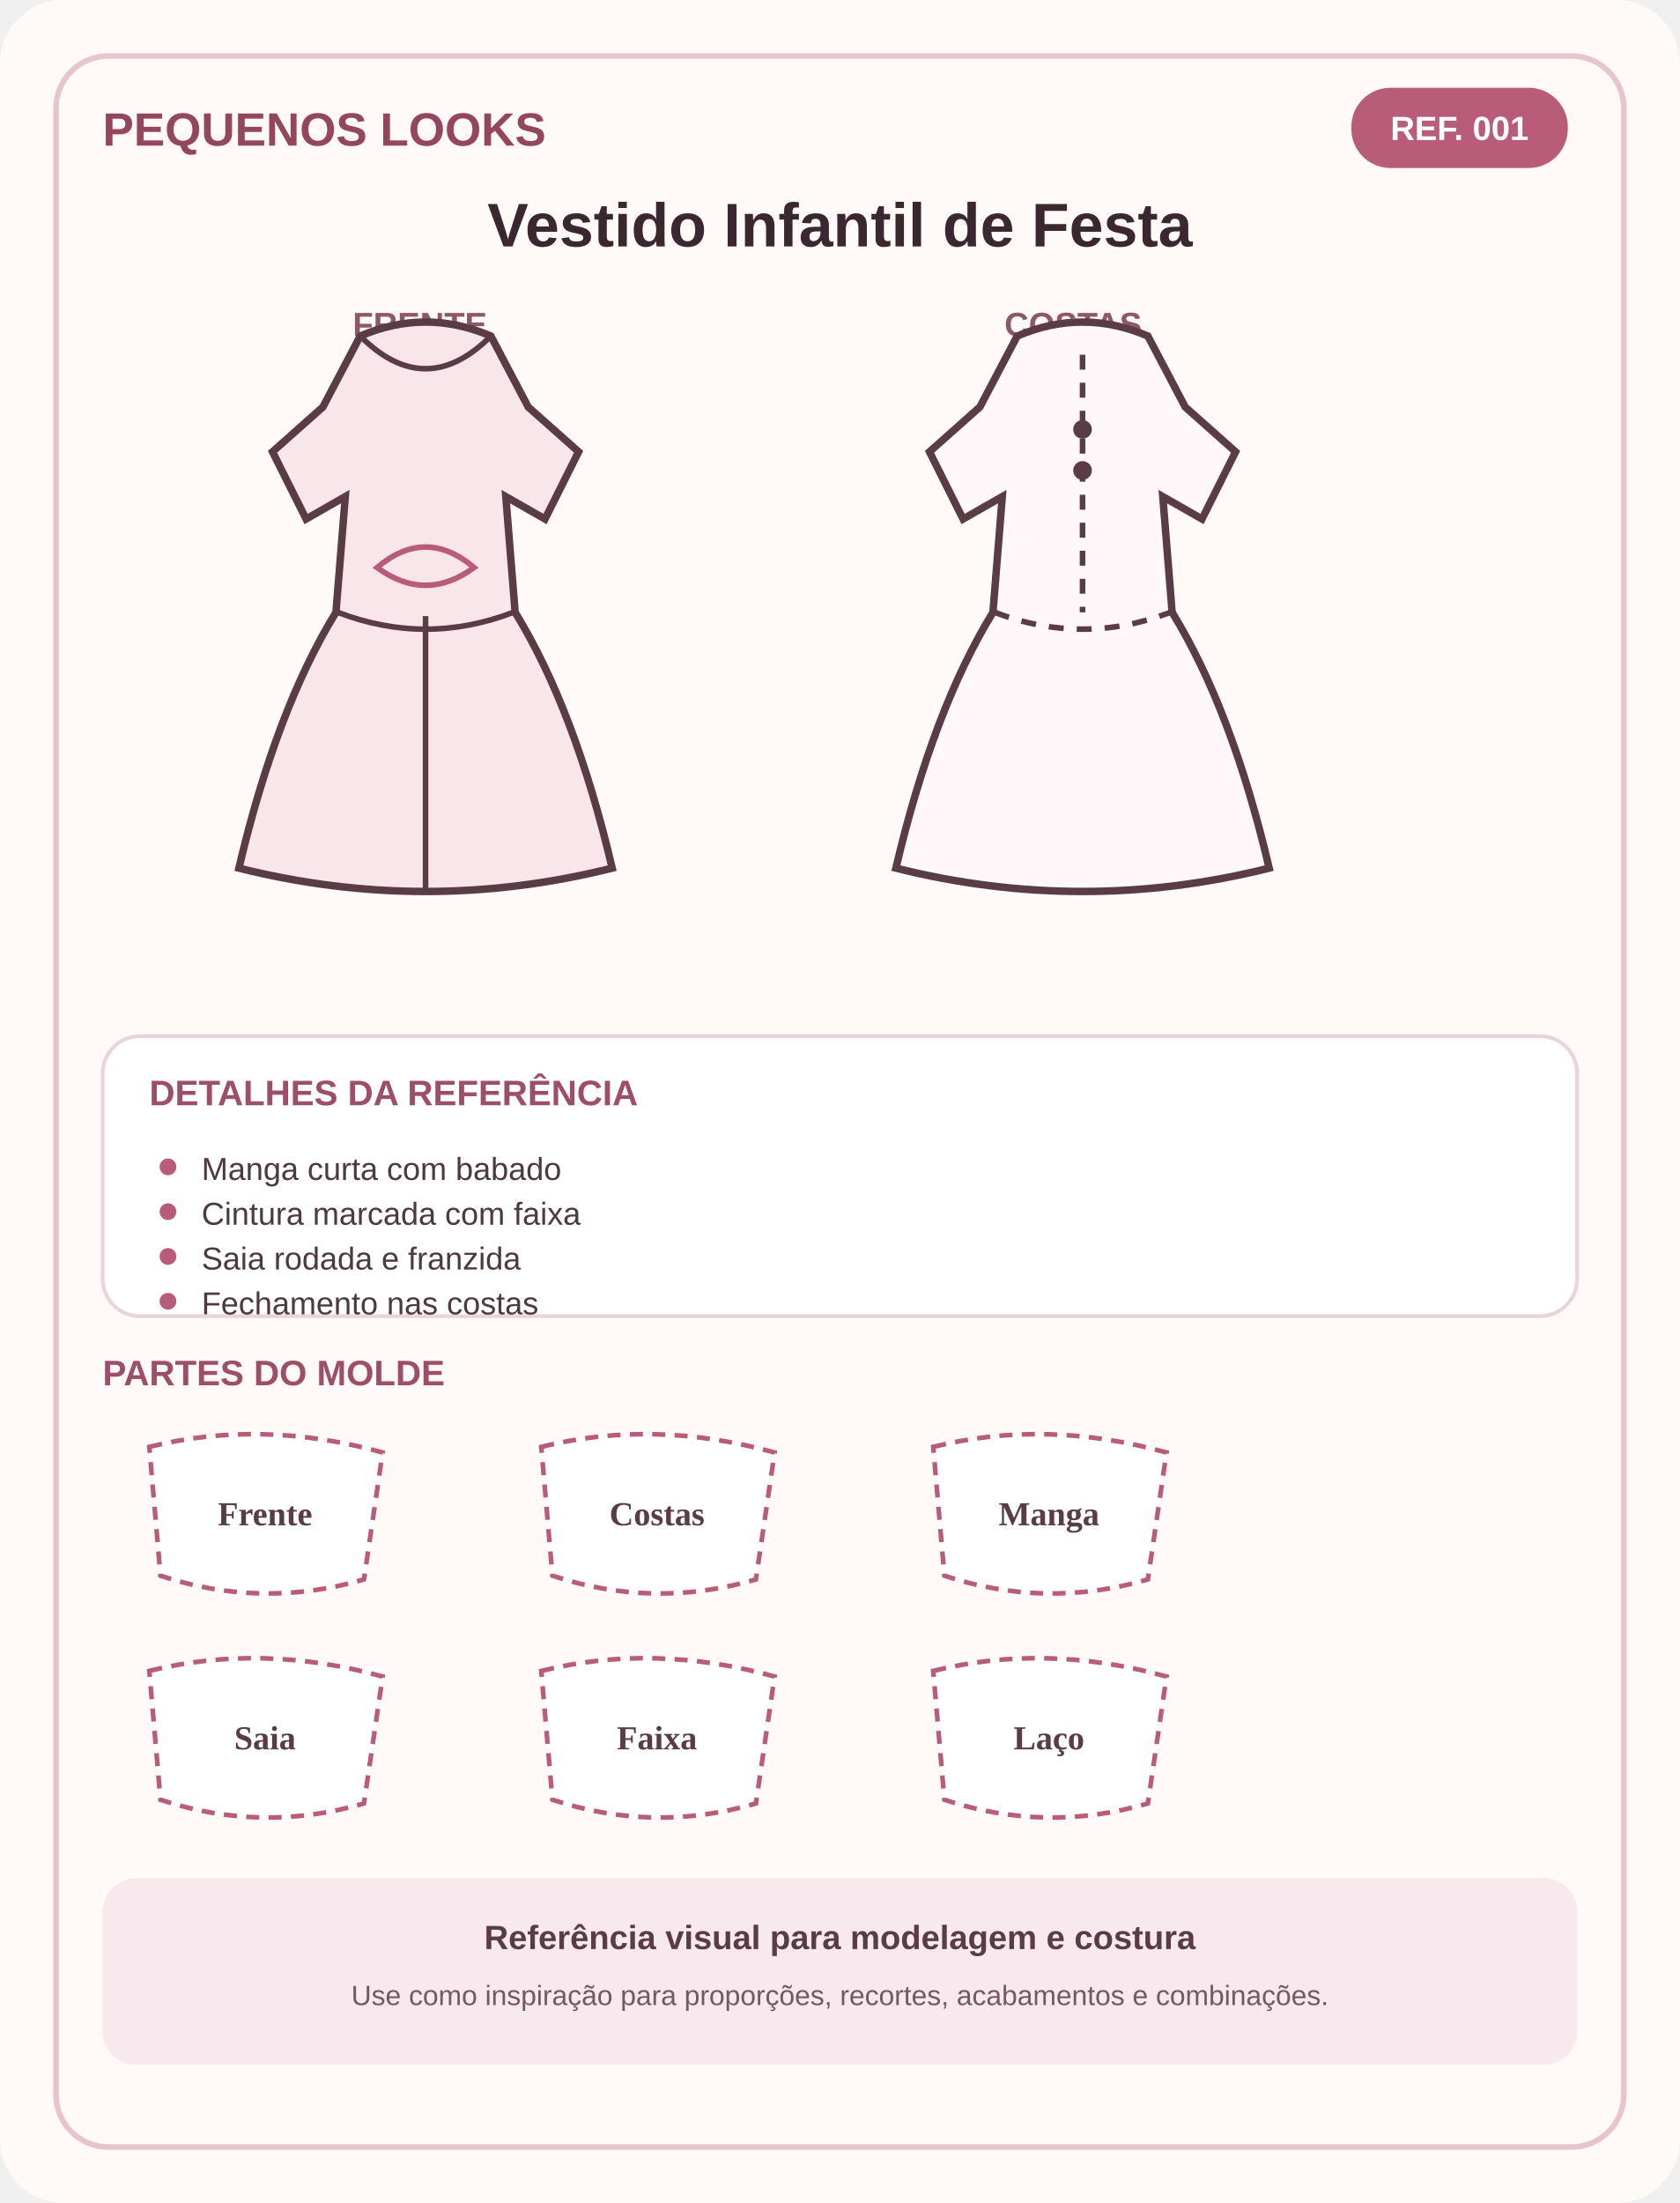
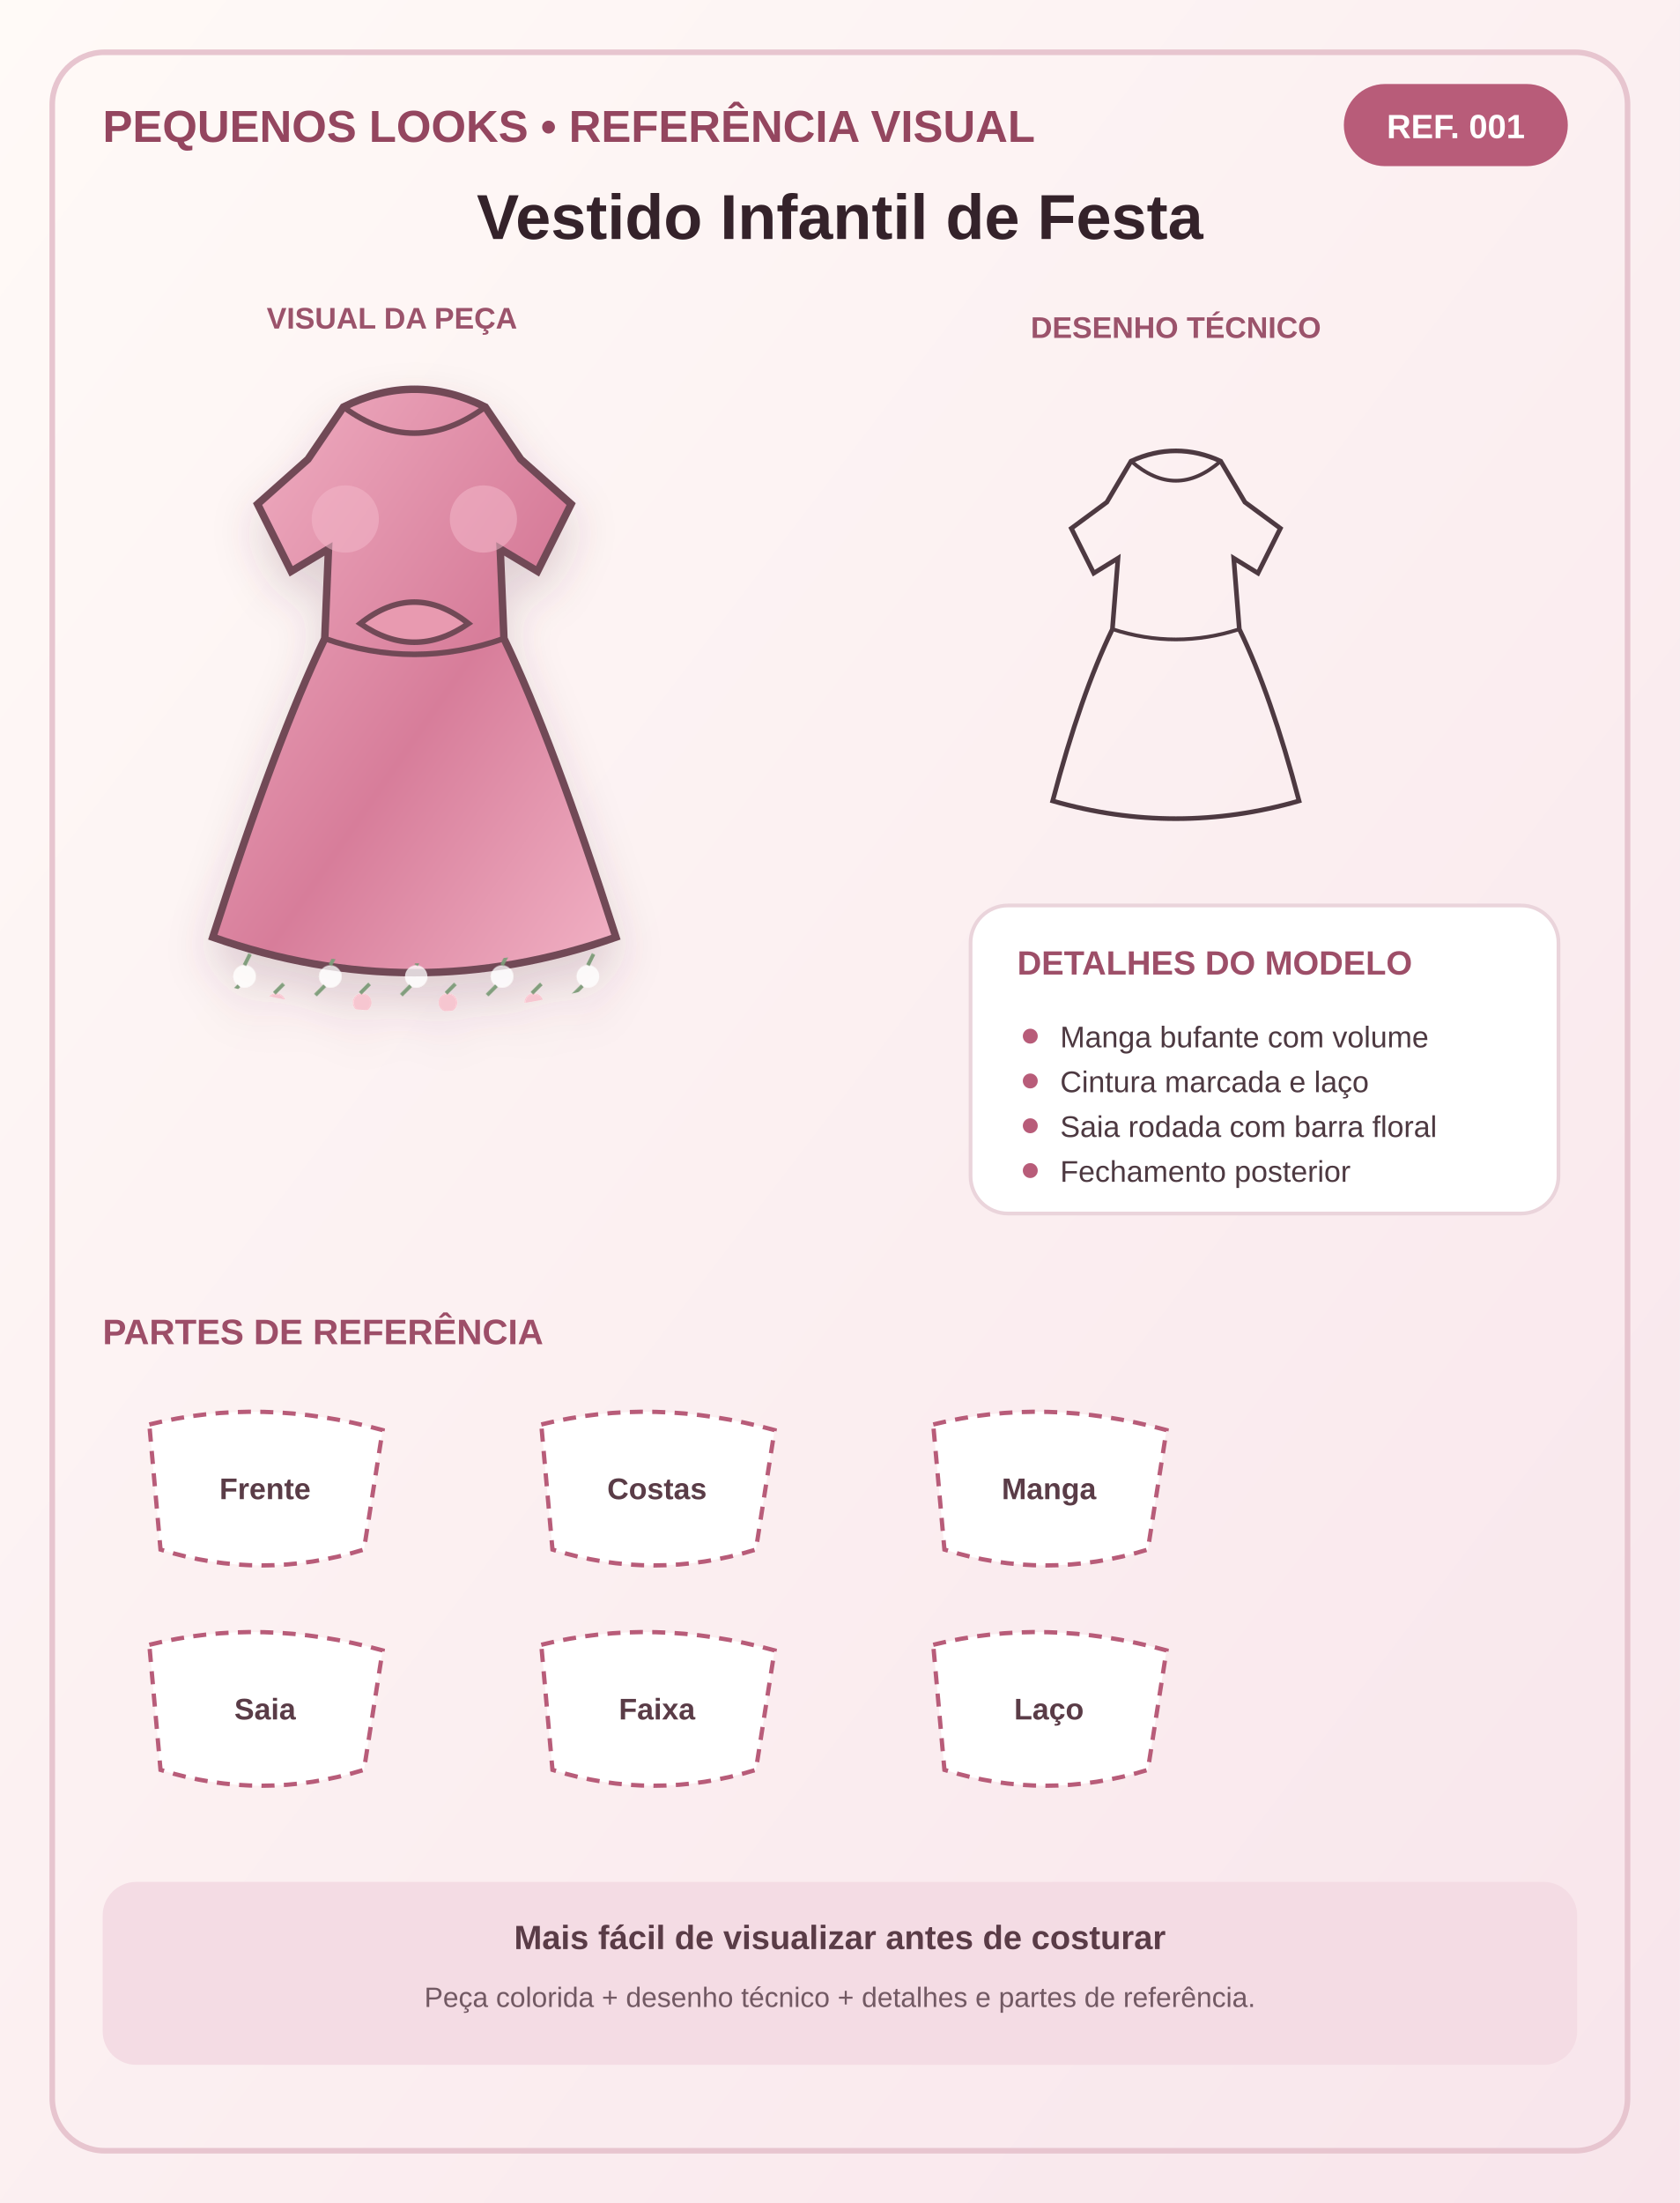
<svg xmlns="http://www.w3.org/2000/svg" width="900" height="1180" viewBox="0 0 900 1180">
-   <rect width="900" height="1180" rx="34" fill="#fffaf7" />
-   <rect x="30" y="30" width="840" height="1120" rx="28" fill="none" stroke="#e7c5cf" stroke-width="3" />
-   <text x="55" y="78" font-family="Montserrat,Arial,sans-serif" font-size="25" font-weight="900" fill="#94465f">PEQUENOS LOOKS</text>
-   <rect x="724" y="47" width="116" height="43" rx="21" fill="#b85c79" />
-   <text x="782" y="75" text-anchor="middle" font-family="Arial,sans-serif" font-size="18" font-weight="700" fill="#fff">REF. 001</text>
-   <text x="450" y="132" text-anchor="middle" font-family="Montserrat,Arial,sans-serif" font-size="33" font-weight="900" fill="#3b2730">Vestido Infantil de Festa</text>
-   <text x="225" y="180" text-anchor="middle" font-family="Arial,sans-serif" font-size="18" font-weight="700" fill="#8d596a">FRENTE</text>
-   <text x="575" y="180" text-anchor="middle" font-family="Arial,sans-serif" font-size="18" font-weight="700" fill="#8d596a">COSTAS</text>
-   <g transform="translate(78 160)">
-     <path d="M115 20 Q150 5 185 20 L205 58 L232 82 L214 118 L193 106 L198 168 Q230 220 250 305 Q150 330 50 305 Q70 220 102 168 L107 106 L86 118 L68 82 L95 58 Z" fill="#f8e6eb" stroke="#5a3c47" stroke-width="4" />
-     <path d="M115 20 Q150 55 185 20 M103 168 Q150 186 197 168 M150 170 L150 316" fill="none" stroke="#5a3c47" stroke-width="3" />
-     <path d="M124 144 Q150 122 176 144 Q150 163 124 144Z" fill="none" stroke="#b85c79" stroke-width="3" />
+   <defs>
+     <linearGradient id="bg" x1="0" y1="0" x2="1" y2="1">
+       <stop stop-color="#fffaf7" />
+       <stop offset="1" stop-color="#f8e5eb" />
+     </linearGradient>
+     <linearGradient id="fabric" x1="0" y1="0" x2="1" y2="1">
+       <stop stop-color="#f2b2c5" />
+       <stop offset=".55" stop-color="#d77d9a" />
+       <stop offset="1" stop-color="#f2b2c5" />
+     </linearGradient>
+     <filter id="shadow" x="-20%" y="-20%" width="140%" height="140%">
+       <feDropShadow dx="0" dy="12" stdDeviation="12" flood-color="#6d4050" flood-opacity=".2" />
+     </filter>
+     <pattern id="floral" width="46" height="46" patternUnits="userSpaceOnUse">
+       <circle cx="13" cy="13" r="6" fill="#fff" opacity=".8" />
+       <circle cx="30" cy="27" r="5" fill="#f7c5cf" />
+       <path d="M13 7l3-6M29 22l5-5M10 18l-5 5" stroke="#7c9a78" stroke-width="2" />
+     </pattern>
+   </defs>
+   <rect width="900" height="1180" fill="url(#bg)" />
+   <rect x="28" y="28" width="844" height="1124" rx="28" fill="none" stroke="#e7c5cf" stroke-width="3" />
+   <text x="55" y="76" font-family="Arial" font-size="24" font-weight="900" fill="#94465f">PEQUENOS LOOKS • REFERÊNCIA VISUAL</text>
+   <rect x="720" y="45" width="120" height="44" rx="22" fill="#b85c79" />
+   <text x="780" y="74" text-anchor="middle" font-family="Arial" font-size="18" font-weight="700" fill="#fff">REF. 001</text>
+   <text x="450" y="128" text-anchor="middle" font-family="Arial" font-size="34" font-weight="900" fill="#34222a">Vestido Infantil de Festa</text>
+   <text x="210" y="176" text-anchor="middle" font-family="Arial" font-size="16" font-weight="800" fill="#9b536b">VISUAL DA PEÇA</text>
+   <g transform="translate(72 188)" filter="url(#shadow)">
+     <path d="M112 30 Q150 11 188 30 L207 58 L234 82 L216 118 L196 106 L198 154 Q224 208 258 314 Q150 352 42 314 Q76 208 102 154 L104 106 L84 118 L66 82 L93 58 Z" fill="url(#fabric)" stroke="#714957" stroke-width="4" />
+     <path d="M112 30 Q150 58 188 30 M102 154 Q150 171 198 154" fill="none" stroke="#714957" stroke-width="3" />
+     <path d="M44 314 Q150 342 256 314 L258 338 Q150 370 42 338Z" fill="url(#floral)" opacity=".95" />
+     <path d="M121 146 Q150 123 179 146 Q150 166 121 146Z" fill="#e89ab0" stroke="#714957" stroke-width="3" />
+     <circle cx="113" cy="90" r="18" fill="#f2b7c8" opacity=".55" />
+     <circle cx="187" cy="90" r="18" fill="#f2b7c8" opacity=".55" />
  </g>
-   <g transform="translate(430 160)">
-     <path d="M115 20 Q150 5 185 20 L205 58 L232 82 L214 118 L193 106 L198 168 Q230 220 250 305 Q150 330 50 305 Q70 220 102 168 L107 106 L86 118 L68 82 L95 58 Z" fill="#fff7f9" stroke="#5a3c47" stroke-width="4" />
-     <path d="M150 30 L150 168 M103 168 Q150 186 197 168" fill="none" stroke="#5a3c47" stroke-width="3" stroke-dasharray="8 7" />
-     <circle cx="150" cy="70" r="5" fill="#5a3c47" />
-     <circle cx="150" cy="92" r="5" fill="#5a3c47" />
+   <g transform="translate(570 225)">
+     <text x="60" y="-44" text-anchor="middle" font-family="Arial" font-size="16" font-weight="800" fill="#9b536b">DESENHO TÉCNICO</text>
+     <path d="M36 22 Q60 11 84 22 L97 44 L116 58 L104 82 L91 74 L94 112 Q111 147 126 204 Q60 223 -6 204 Q9 147 26 112 L29 74 L16 82 L4 58 L23 44Z" fill="none" stroke="#4d3941" stroke-width="2.5" />
+     <path d="M36 22 Q60 43 84 22 M26 112 Q60 123 94 112" fill="none" stroke="#4d3941" stroke-width="2" />
  </g>
-   <rect x="55" y="555" width="790" height="150" rx="20" fill="#fff" stroke="#ead4db" stroke-width="2" />
-   <text x="80" y="592" font-family="Arial,sans-serif" font-size="19" font-weight="800" fill="#9d4e68">DETALHES DA REFERÊNCIA</text>
-   <circle cx="90" cy="625" r="4.5" fill="#b85c79" />
-   <text x="108" y="632" font-family="Arial,sans-serif" font-size="17" fill="#4d3941">Manga curta com babado</text>
-   <circle cx="90" cy="649" r="4.5" fill="#b85c79" />
-   <text x="108" y="656" font-family="Arial,sans-serif" font-size="17" fill="#4d3941">Cintura marcada com faixa</text>
-   <circle cx="90" cy="673" r="4.5" fill="#b85c79" />
-   <text x="108" y="680" font-family="Arial,sans-serif" font-size="17" fill="#4d3941">Saia rodada e franzida</text>
-   <circle cx="90" cy="697" r="4.5" fill="#b85c79" />
-   <text x="108" y="704" font-family="Arial,sans-serif" font-size="17" fill="#4d3941">Fechamento nas costas</text>
-   <text x="55" y="742" font-family="Arial,sans-serif" font-size="19" font-weight="800" fill="#9d4e68">PARTES DO MOLDE</text>
-   <g transform="translate(70 760)">
-     <path d="M10 15 Q70 0 135 18 L125 86 Q70 102 16 84Z" fill="#fff" stroke="#b85c79" stroke-width="2.5" stroke-dasharray="7 5" />
-     <text x="72" y="57" text-anchor="middle" font-size="18" font-weight="700" fill="#5a3c47">Frente</text>
+   <rect x="520" y="485" width="315" height="165" rx="20" fill="#fff" stroke="#ead4db" stroke-width="2" />
+   <text x="545" y="522" font-family="Arial" font-size="18" font-weight="800" fill="#9d4e68">DETALHES DO MODELO</text>
+   <circle cx="552" cy="555" r="4" fill="#b85c79" />
+   <text x="568" y="561" font-family="Arial" font-size="16" fill="#4d3941">Manga bufante com volume</text>
+   <circle cx="552" cy="579" r="4" fill="#b85c79" />
+   <text x="568" y="585" font-family="Arial" font-size="16" fill="#4d3941">Cintura marcada e laço</text>
+   <circle cx="552" cy="603" r="4" fill="#b85c79" />
+   <text x="568" y="609" font-family="Arial" font-size="16" fill="#4d3941">Saia rodada com barra floral</text>
+   <circle cx="552" cy="627" r="4" fill="#b85c79" />
+   <text x="568" y="633" font-family="Arial" font-size="16" fill="#4d3941">Fechamento posterior</text>
+   <text x="55" y="720" font-family="Arial" font-size="19" font-weight="800" fill="#9d4e68">PARTES DE REFERÊNCIA</text>
+   <g transform="translate(70 748)">
+     <path d="M10 15 Q70 0 135 18 L125 82 Q70 99 16 82Z" fill="#fff" stroke="#b85c79" stroke-width="2.3" stroke-dasharray="7 5" />
+     <text x="72" y="55" text-anchor="middle" font-family="Arial" font-size="16" font-weight="700" fill="#5a3c47">Frente</text>
  </g>
-   <g transform="translate(280 760)">
-     <path d="M10 15 Q70 0 135 18 L125 86 Q70 102 16 84Z" fill="#fff" stroke="#b85c79" stroke-width="2.5" stroke-dasharray="7 5" />
-     <text x="72" y="57" text-anchor="middle" font-size="18" font-weight="700" fill="#5a3c47">Costas</text>
+   <g transform="translate(280 748)">
+     <path d="M10 15 Q70 0 135 18 L125 82 Q70 99 16 82Z" fill="#fff" stroke="#b85c79" stroke-width="2.3" stroke-dasharray="7 5" />
+     <text x="72" y="55" text-anchor="middle" font-family="Arial" font-size="16" font-weight="700" fill="#5a3c47">Costas</text>
  </g>
-   <g transform="translate(490 760)">
-     <path d="M10 15 Q70 0 135 18 L125 86 Q70 102 16 84Z" fill="#fff" stroke="#b85c79" stroke-width="2.5" stroke-dasharray="7 5" />
-     <text x="72" y="57" text-anchor="middle" font-size="18" font-weight="700" fill="#5a3c47">Manga</text>
+   <g transform="translate(490 748)">
+     <path d="M10 15 Q70 0 135 18 L125 82 Q70 99 16 82Z" fill="#fff" stroke="#b85c79" stroke-width="2.3" stroke-dasharray="7 5" />
+     <text x="72" y="55" text-anchor="middle" font-family="Arial" font-size="16" font-weight="700" fill="#5a3c47">Manga</text>
  </g>
-   <g transform="translate(70 880)">
-     <path d="M10 15 Q70 0 135 18 L125 86 Q70 102 16 84Z" fill="#fff" stroke="#b85c79" stroke-width="2.5" stroke-dasharray="7 5" />
-     <text x="72" y="57" text-anchor="middle" font-size="18" font-weight="700" fill="#5a3c47">Saia</text>
+   <g transform="translate(70 866)">
+     <path d="M10 15 Q70 0 135 18 L125 82 Q70 99 16 82Z" fill="#fff" stroke="#b85c79" stroke-width="2.3" stroke-dasharray="7 5" />
+     <text x="72" y="55" text-anchor="middle" font-family="Arial" font-size="16" font-weight="700" fill="#5a3c47">Saia</text>
  </g>
-   <g transform="translate(280 880)">
-     <path d="M10 15 Q70 0 135 18 L125 86 Q70 102 16 84Z" fill="#fff" stroke="#b85c79" stroke-width="2.5" stroke-dasharray="7 5" />
-     <text x="72" y="57" text-anchor="middle" font-size="18" font-weight="700" fill="#5a3c47">Faixa</text>
+   <g transform="translate(280 866)">
+     <path d="M10 15 Q70 0 135 18 L125 82 Q70 99 16 82Z" fill="#fff" stroke="#b85c79" stroke-width="2.3" stroke-dasharray="7 5" />
+     <text x="72" y="55" text-anchor="middle" font-family="Arial" font-size="16" font-weight="700" fill="#5a3c47">Faixa</text>
  </g>
-   <g transform="translate(490 880)">
-     <path d="M10 15 Q70 0 135 18 L125 86 Q70 102 16 84Z" fill="#fff" stroke="#b85c79" stroke-width="2.5" stroke-dasharray="7 5" />
-     <text x="72" y="57" text-anchor="middle" font-size="18" font-weight="700" fill="#5a3c47">Laço</text>
+   <g transform="translate(490 866)">
+     <path d="M10 15 Q70 0 135 18 L125 82 Q70 99 16 82Z" fill="#fff" stroke="#b85c79" stroke-width="2.3" stroke-dasharray="7 5" />
+     <text x="72" y="55" text-anchor="middle" font-family="Arial" font-size="16" font-weight="700" fill="#5a3c47">Laço</text>
  </g>
-   <rect x="55" y="1006" width="790" height="100" rx="18" fill="#f7e9ed" />
-   <text x="450" y="1044" text-anchor="middle" font-family="Arial,sans-serif" font-size="18" font-weight="800" fill="#5a3c47">Referência visual para modelagem e costura</text>
-   <text x="450" y="1074" text-anchor="middle" font-family="Arial,sans-serif" font-size="15" fill="#725963">Use como inspiração para proporções, recortes, acabamentos e combinações.</text>
+   <rect x="55" y="1008" width="790" height="98" rx="18" fill="#f4dce4" />
+   <text x="450" y="1044" text-anchor="middle" font-family="Arial" font-size="18" font-weight="800" fill="#5a3c47">Mais fácil de visualizar antes de costurar</text>
+   <text x="450" y="1075" text-anchor="middle" font-family="Arial" font-size="15" fill="#725963">Peça colorida + desenho técnico + detalhes e partes de referência.</text>
</svg>
